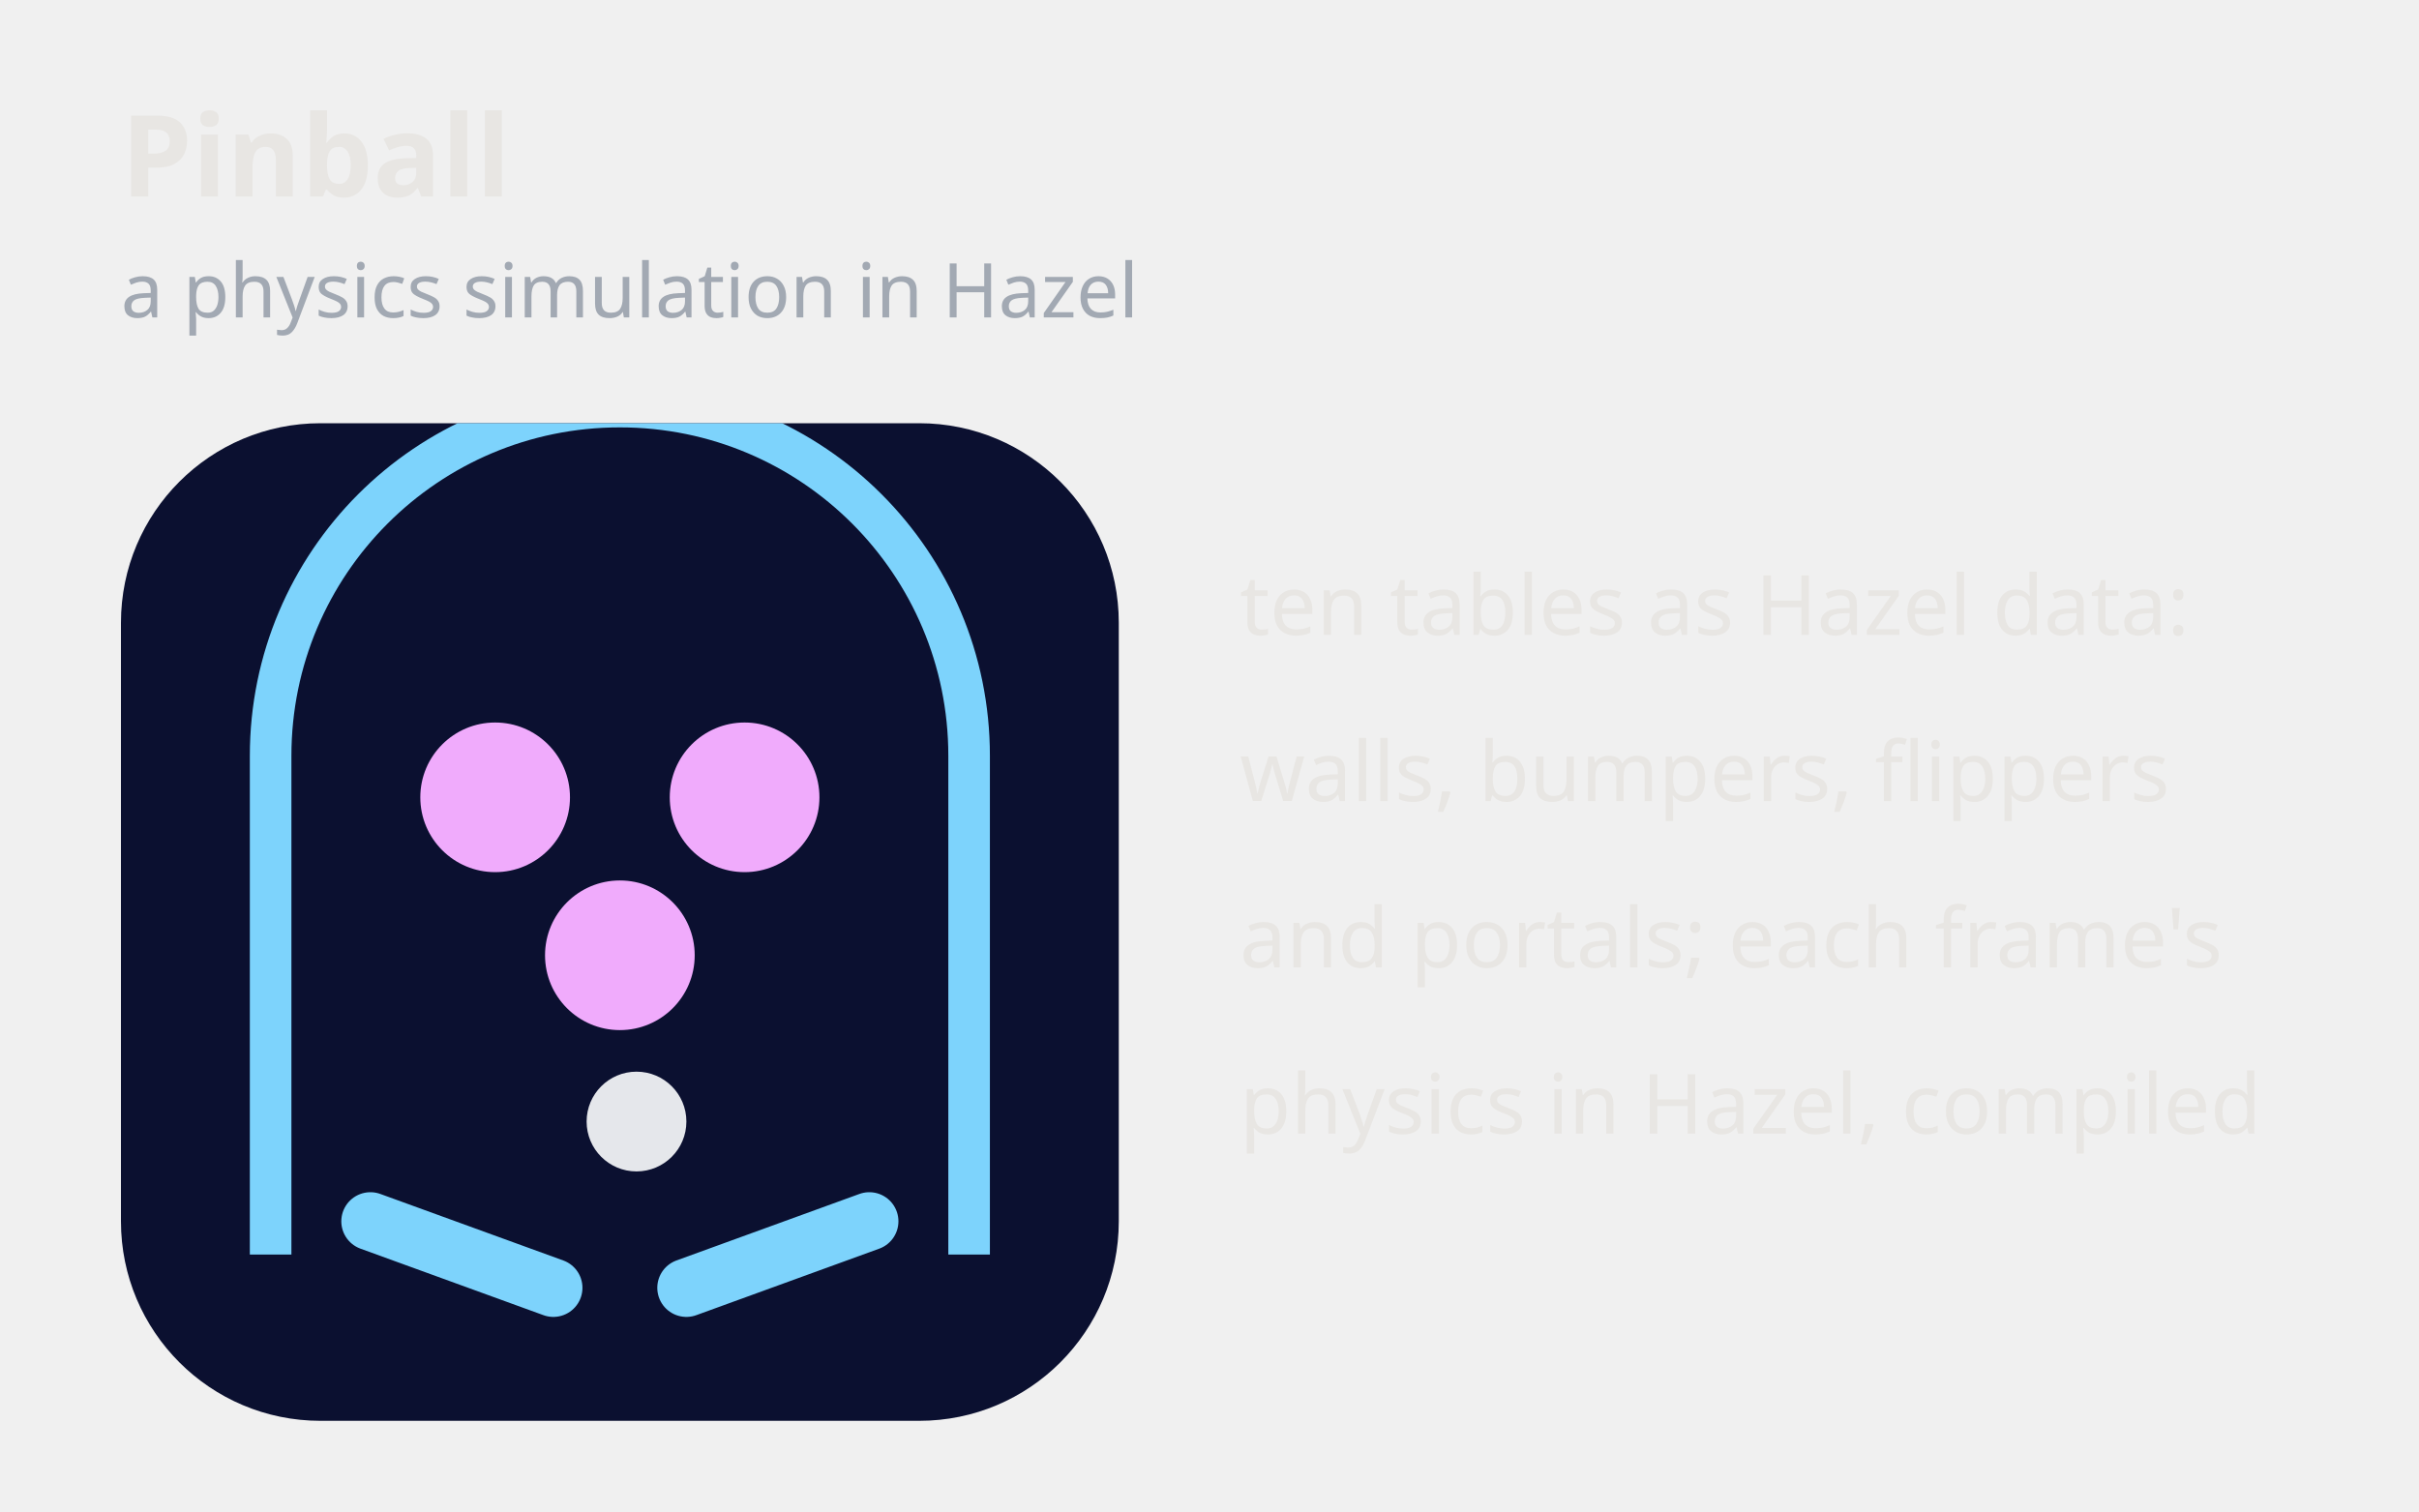
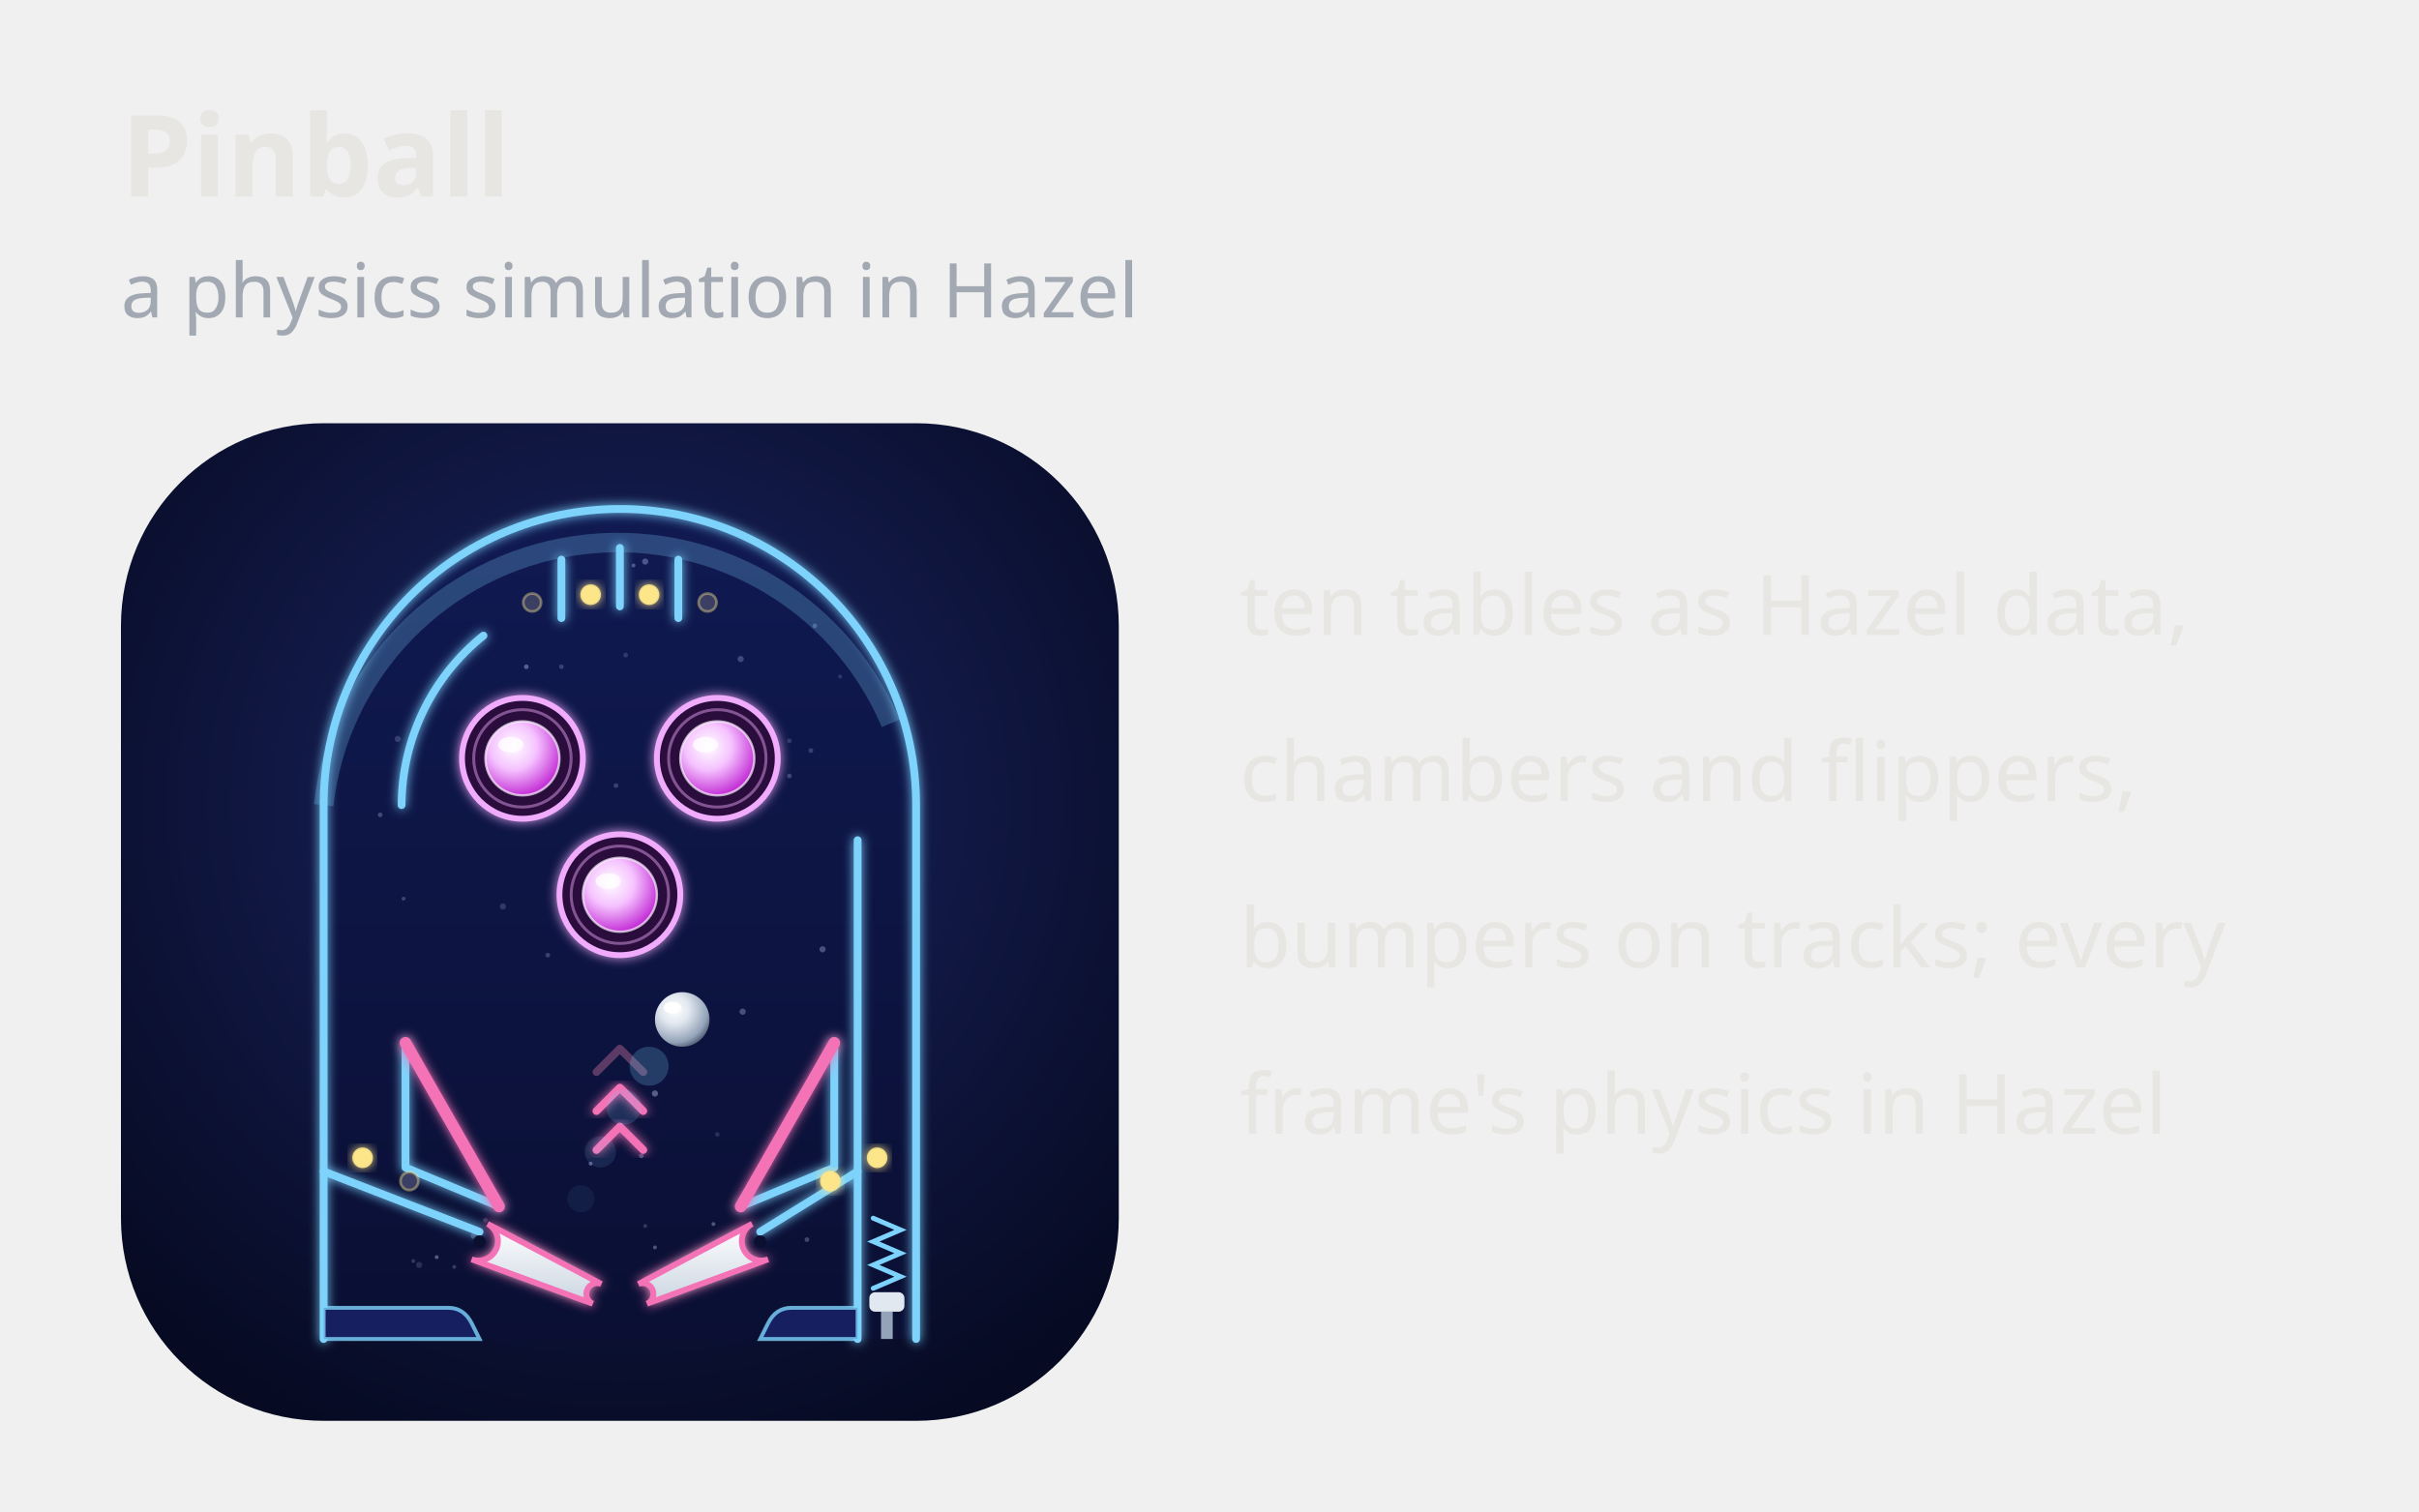
<svg xmlns="http://www.w3.org/2000/svg" viewBox="0 0 320 200" width="320" height="200">
  <style>.h{fill:#1f2328;font:700 15px system-ui,sans-serif}.m{fill:#5b6470;font:10px system-ui,sans-serif}.k{fill:#1f2328;font:11px system-ui,sans-serif}
.h{fill:#e8e6e3}.m{fill:#a2a9b3}.k{fill:#e8e6e3}
</style>
  <text class="h" x="16" y="26">Pinball</text>
  <text class="m" x="16" y="42">a physics simulation in Hazel</text>
-   <svg x="16" y="56" width="132" height="132" viewBox="0 0 120 120">
+   <svg x="16" y="56" width="132" height="132" viewBox="0 0 512 512">
    <clipPath id="round">
-       <rect width="120" height="120" rx="20.62" />
+       <rect width="512" height="512" rx="88" />
    </clipPath>
    <g clip-path="url(#round)">
-       <rect width="120" height="120" rx="24" fill="#0b1030" />
-       <path d="M18 100 V40 A42 42 0 0 1 102 40 V100" fill="none" stroke="#7dd3fc" stroke-width="5" />
-       <circle cx="45" cy="45" r="9" fill="#f0abfc" />
-       <circle cx="75" cy="45" r="9" fill="#f0abfc" />
-       <circle cx="60" cy="64" r="9" fill="#f0abfc" />
-       <path d="M30 96 L52 104" stroke="#7dd3fc" stroke-width="7" stroke-linecap="round" />
-       <path d="M90 96 L68 104" stroke="#7dd3fc" stroke-width="7" stroke-linecap="round" />
-       <circle cx="62" cy="84" r="6" fill="#e5e7eb" />
+       <defs>
+         <radialGradient id="tile" cx="50%" cy="38%" r="70%">
+           <stop offset="0" stop-color="#1b2563" />
+           <stop offset="1" stop-color="#060a22" />
+         </radialGradient>
+         <linearGradient id="field" x1="0" y1="0" x2="0" y2="1">
+           <stop offset="0" stop-color="#101a52" />
+           <stop offset="1" stop-color="#0a0f33" />
+         </linearGradient>
+         <radialGradient id="cap" cx="38%" cy="34%" r="70%">
+           <stop offset="0" stop-color="#ffffff" />
+           <stop offset="0.45" stop-color="#f5c2ff" />
+           <stop offset="1" stop-color="#c026d3" />
+         </radialGradient>
+         <radialGradient id="ball" cx="36%" cy="32%" r="75%">
+           <stop offset="0" stop-color="#ffffff" />
+           <stop offset="0.35" stop-color="#e2e8f0" />
+           <stop offset="0.8" stop-color="#94a3b8" />
+           <stop offset="1" stop-color="#475569" />
+         </radialGradient>
+         <linearGradient id="flip" x1="0" y1="0" x2="0" y2="1">
+           <stop offset="0" stop-color="#ffffff" />
+           <stop offset="1" stop-color="#cbd5e1" />
+         </linearGradient>
+         <filter id="glow" x="-30%" y="-30%" width="160%" height="160%">
+           <feGaussianBlur stdDeviation="2.6" result="b" />
+           <feMerge>
+             <feMergeNode in="b" />
+             <feMergeNode in="SourceGraphic" />
+           </feMerge>
+         </filter>
+       </defs>
+       <rect width="512" height="512" rx="104" fill="url(#tile)" />
+       <path d="M 104 470 L 104 196 A 152 152 0 0 1 408 196 L 408 470 Z" fill="url(#field)" />
+       <g fill="#c7d2fe">
+         <circle cx="274" cy="344" r="1.6" opacity="0.39" />
+         <circle cx="304" cy="411" r="1.0" opacity="0.36" />
+         <circle cx="313" cy="162" r="1.0" opacity="0.38" />
+         <circle cx="145" cy="244" r="1.0" opacity="0.25" />
+         <circle cx="142" cy="162" r="1.6" opacity="0.20" />
+         <circle cx="187" cy="409" r="1.2" opacity="0.19" />
+         <circle cx="318" cy="121" r="1.6" opacity="0.26" />
+         <circle cx="150" cy="430" r="1.0" opacity="0.20" />
+         <circle cx="171" cy="433" r="1.0" opacity="0.22" />
+         <circle cx="360" cy="270" r="1.6" opacity="0.31" />
+         <circle cx="162" cy="428" r="1.0" opacity="0.39" />
+         <circle cx="343" cy="181" r="1.2" opacity="0.25" />
+         <circle cx="354" cy="168" r="1.2" opacity="0.23" />
+         <circle cx="269" cy="71" r="1.6" opacity="0.33" />
+         <circle cx="133" cy="201" r="1.2" opacity="0.27" />
+         <circle cx="196" cy="248" r="1.6" opacity="0.19" />
+         <circle cx="181" cy="417" r="1.6" opacity="0.24" />
+         <circle cx="219" cy="273" r="1.2" opacity="0.24" />
+         <circle cx="263" cy="73" r="1.0" opacity="0.33" />
+         <circle cx="274" cy="423" r="1.0" opacity="0.34" />
+         <circle cx="352" cy="419" r="1.2" opacity="0.28" />
+         <circle cx="343" cy="163" r="1.2" opacity="0.18" />
+         <circle cx="306" cy="365" r="1.2" opacity="0.16" />
+         <circle cx="356" cy="104" r="1.2" opacity="0.28" />
+         <circle cx="208" cy="125" r="1.2" opacity="0.38" />
+         <circle cx="254" cy="186" r="1.2" opacity="0.23" />
+         <circle cx="319" cy="302" r="1.6" opacity="0.32" />
+         <circle cx="369" cy="130" r="1.0" opacity="0.17" />
+         <circle cx="269" cy="412" r="1.0" opacity="0.21" />
+         <circle cx="267" cy="376" r="1.2" opacity="0.31" />
+         <circle cx="153" cy="432" r="1.6" opacity="0.16" />
+         <circle cx="241" cy="380" r="1.0" opacity="0.40" />
+         <circle cx="259" cy="119" r="1.2" opacity="0.18" />
+         <circle cx="226" cy="125" r="1.2" opacity="0.22" />
+       </g>
+       <path d="M 104 196 A 152 152 0 0 1 395 154" fill="none" stroke="#7dd3fc" stroke-opacity="0.25" stroke-width="10" />
+       <g fill="none" stroke="#7dd3fc" stroke-width="4" stroke-linecap="round" stroke-linejoin="round" filter="url(#glow)">
+         <path d="M 104 470 L 104 196 A 152 152 0 0 1 408 196 L 408 470" />
+         <path d="M 378 470 L 378 214" />
+         <path d="M 144 196 A 112 112 0 0 1 186 109" />
+         <path d="M 226 70 L 226 100 M 256 64 L 256 94 M 286 70 L 286 100" />
+         <path d="M 104 384 L 184 415" />
+         <path d="M 378 384 L 328 415" />
+         <path d="M 146 318 L 146 382 L 194 402" />
+         <path d="M 366 318 L 366 382 L 318 402" />
+       </g>
+       <g stroke-linecap="round" filter="url(#glow)">
+         <path d="M 146 318 L 194 402" stroke="#f472b6" stroke-width="6" />
+         <path d="M 366 318 L 318 402" stroke="#f472b6" stroke-width="6" />
+       </g>
+       <circle cx="211" cy="92" r="4.6" fill="#3a3f63" stroke="#fde68a" stroke-opacity="0.4" stroke-width="1.4" />
+       <circle cx="241" cy="88" r="4.6" fill="#fde68a" stroke="#fde68a" stroke-opacity="0.9" stroke-width="1.4" filter="url(#glow)" />
+       <circle cx="271" cy="88" r="4.6" fill="#fde68a" stroke="#fde68a" stroke-opacity="0.9" stroke-width="1.4" filter="url(#glow)" />
+       <circle cx="301" cy="92" r="4.6" fill="#3a3f63" stroke="#fde68a" stroke-opacity="0.4" stroke-width="1.4" />
+       <circle cx="124" cy="377" r="4.6" fill="#fde68a" stroke="#fde68a" stroke-opacity="0.9" stroke-width="1.4" filter="url(#glow)" />
+       <circle cx="148" cy="389" r="4.6" fill="#3a3f63" stroke="#fde68a" stroke-opacity="0.4" stroke-width="1.4" />
+       <circle cx="388" cy="377" r="4.6" fill="#fde68a" stroke="#fde68a" stroke-opacity="0.9" stroke-width="1.4" filter="url(#glow)" />
+       <circle cx="364" cy="389" r="4.6" fill="#fde68a" stroke="#fde68a" stroke-opacity="0.9" stroke-width="1.4" filter="url(#glow)" />
+       <path d="M 244 333 L 256 321 L 268 333" fill="none" stroke="#5b3b66" stroke-width="4" stroke-linecap="round" stroke-linejoin="round" />
+       <path d="M 244 353 L 256 341 L 268 353" fill="none" stroke="#f472b6" stroke-width="4" stroke-linecap="round" stroke-linejoin="round" filter="url(#glow)" />
+       <path d="M 244 373 L 256 361 L 268 373" fill="none" stroke="#f472b6" stroke-width="4" stroke-linecap="round" stroke-linejoin="round" filter="url(#glow)" />
+       <g transform="translate(206 172)">
+         <circle r="31" fill="#2a0f3d" stroke="#f0abfc" stroke-width="3" filter="url(#glow)" />
+         <circle r="25" fill="none" stroke="#f0abfc" stroke-opacity="0.45" stroke-width="1.5" />
+         <circle r="19" fill="url(#cap)" />
+         <circle r="19" fill="none" stroke="#fdf4ff" stroke-opacity="0.7" stroke-width="1.2" />
+         <ellipse cx="-6" cy="-7" rx="6.5" ry="4" fill="#ffffff" opacity="0.75" />
+       </g>
+       <g transform="translate(306 172)">
+         <circle r="31" fill="#2a0f3d" stroke="#f0abfc" stroke-width="3" filter="url(#glow)" />
+         <circle r="25" fill="none" stroke="#f0abfc" stroke-opacity="0.45" stroke-width="1.5" />
+         <circle r="19" fill="url(#cap)" />
+         <circle r="19" fill="none" stroke="#fdf4ff" stroke-opacity="0.7" stroke-width="1.2" />
+         <ellipse cx="-6" cy="-7" rx="6.5" ry="4" fill="#ffffff" opacity="0.75" />
+       </g>
+       <g transform="translate(256 242)">
+         <circle r="31" fill="#2a0f3d" stroke="#f0abfc" stroke-width="3" filter="url(#glow)" />
+         <circle r="25" fill="none" stroke="#f0abfc" stroke-opacity="0.45" stroke-width="1.5" />
+         <circle r="19" fill="url(#cap)" />
+         <circle r="19" fill="none" stroke="#fdf4ff" stroke-opacity="0.7" stroke-width="1.2" />
+         <ellipse cx="-6" cy="-7" rx="6.5" ry="4" fill="#ffffff" opacity="0.75" />
+       </g>
+       <path d="M 179.9 429.1 L 242.1 451.9 A 5.5 5.5 0 0 1 246.5 441.8 L 188.1 410.9 A 10 10 0 0 1 179.9 429.1 Z" fill="url(#flip)" stroke="#f472b6" stroke-width="3" filter="url(#glow)" />
+       <path d="M 323.9 410.9 L 265.5 441.8 A 5.5 5.5 0 0 1 269.9 451.9 L 332.1 429.1 A 10 10 0 0 1 323.9 410.9 Z" fill="url(#flip)" stroke="#f472b6" stroke-width="3" filter="url(#glow)" />
+       <circle cx="184" cy="420" r="3.2" fill="#0b1030" />
+       <circle cx="328" cy="420" r="3.2" fill="#0b1030" />
+       <g stroke="#7dd3fc" stroke-width="2.5" fill="none" stroke-linecap="round">
+         <path d="M 386 408 L 400 414 L 386 420 L 400 426 L 386 432 L 400 438 L 386 444" />
+       </g>
+       <rect x="384" y="446" width="18" height="10" rx="3" fill="#e2e8f0" />
+       <rect x="390" y="456" width="6" height="14" fill="#94a3b8" />
+       <path d="M 104 470 L 104 454 L 168 454 Q 176 454 180 462 L 184 470 Z M 378 470 L 378 454 L 344 454 Q 336 454 332 462 L 328 470 Z" fill="#162060" stroke="#7dd3fc" stroke-width="2" stroke-opacity="0.8" />
+       <circle cx="236" cy="398" r="7" fill="#7dd3fc" opacity="0.07" />
+       <circle cx="246" cy="374" r="8" fill="#7dd3fc" opacity="0.11" />
+       <circle cx="258" cy="351" r="9" fill="#7dd3fc" opacity="0.16" />
+       <circle cx="271" cy="330" r="10" fill="#7dd3fc" opacity="0.22" />
+       <circle cx="288" cy="306" r="14" fill="url(#ball)" />
+       <ellipse cx="283" cy="300" rx="4.5" ry="3" fill="#ffffff" opacity="0.95" />
    </g>
  </svg>
-   <text class="k" x="164" y="84">ten tables as Hazel data:</text>
-   <text class="k" x="164" y="106">walls, bumpers, flippers</text>
-   <text class="k" x="164" y="128">and portals; each frame's</text>
-   <text class="k" x="164" y="150">physics in Hazel, compiled</text>
+   <text class="k" x="164" y="84">ten tables as Hazel data,</text>
+   <text class="k" x="164" y="106">chambers and flippers,</text>
+   <text class="k" x="164" y="128">bumpers on tracks; every</text>
+   <text class="k" x="164" y="150">frame's physics in Hazel</text>
</svg>
